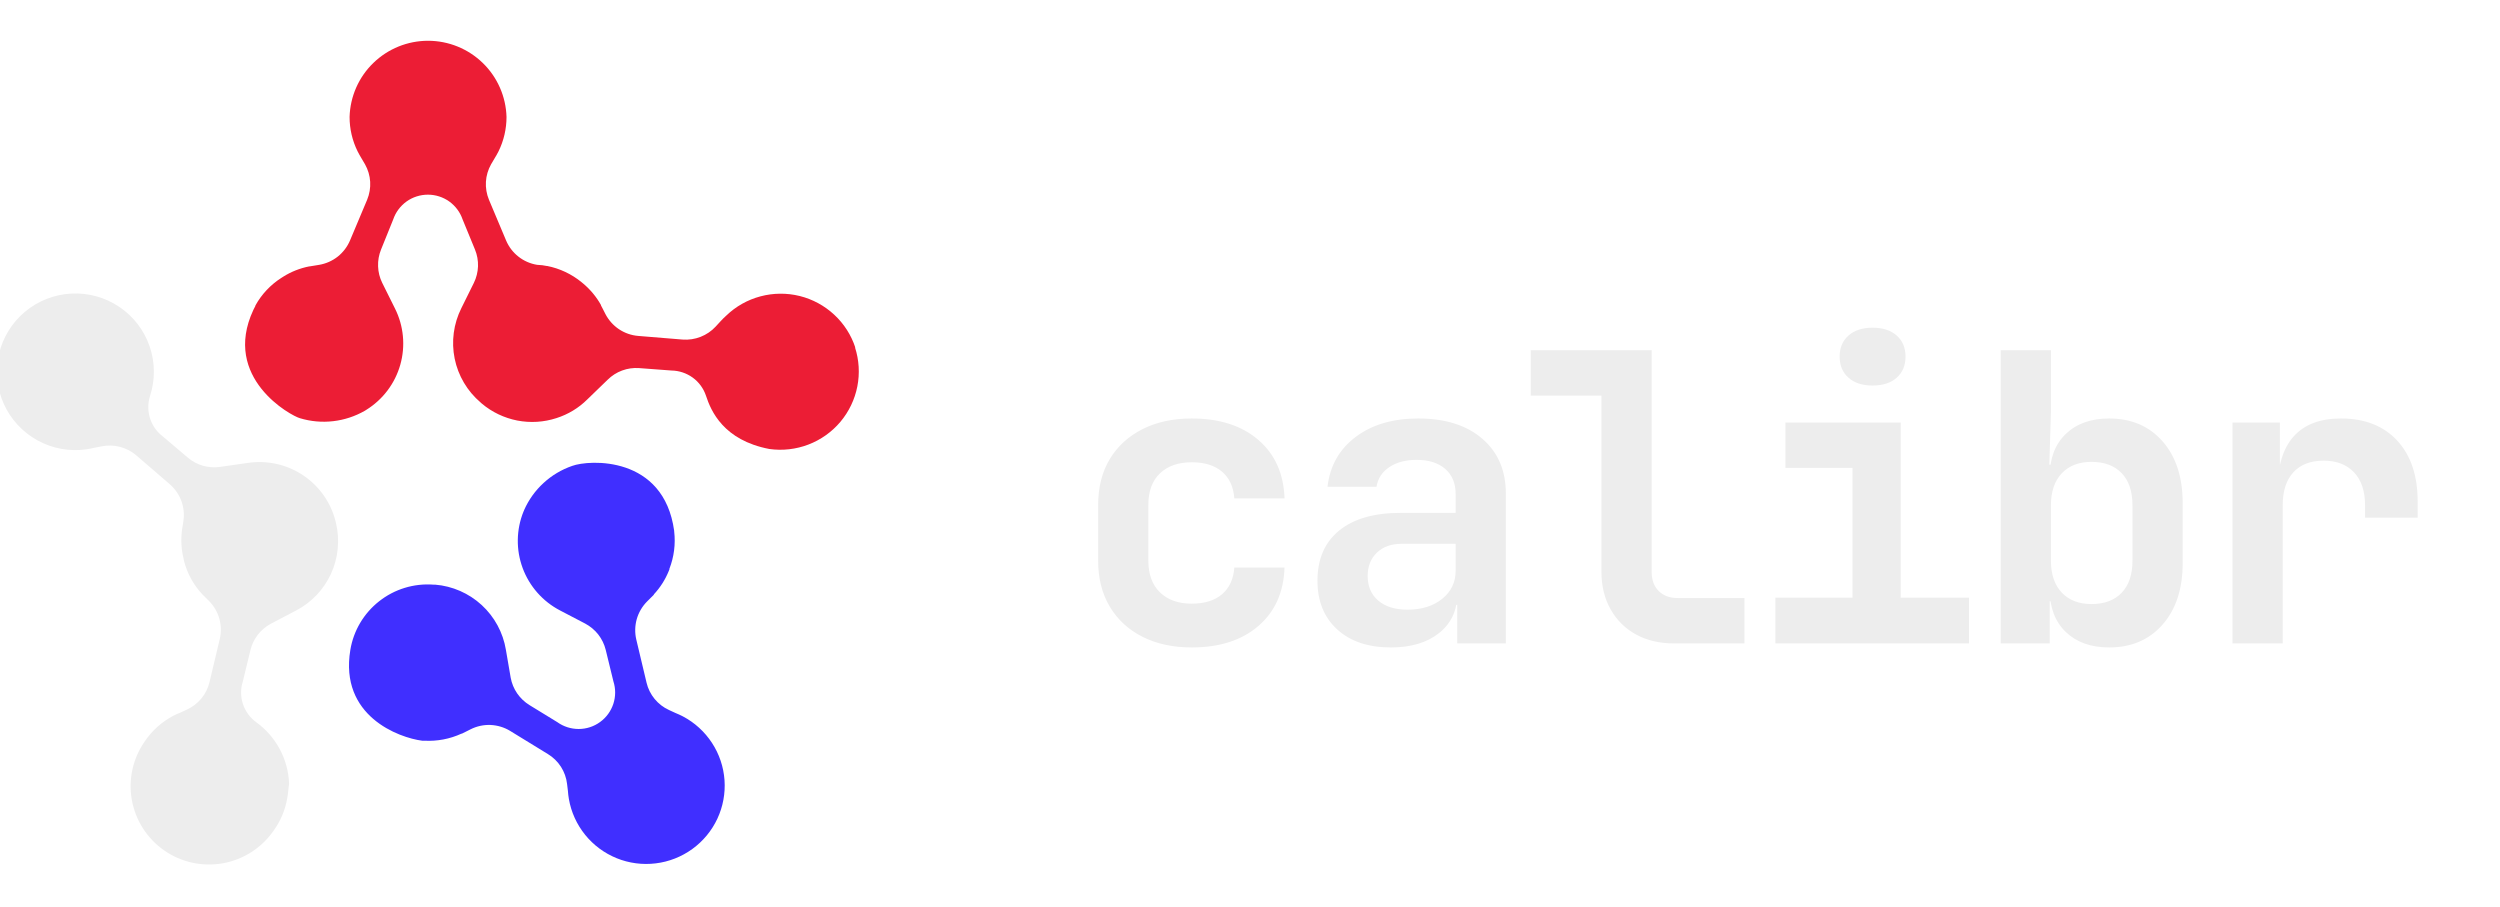
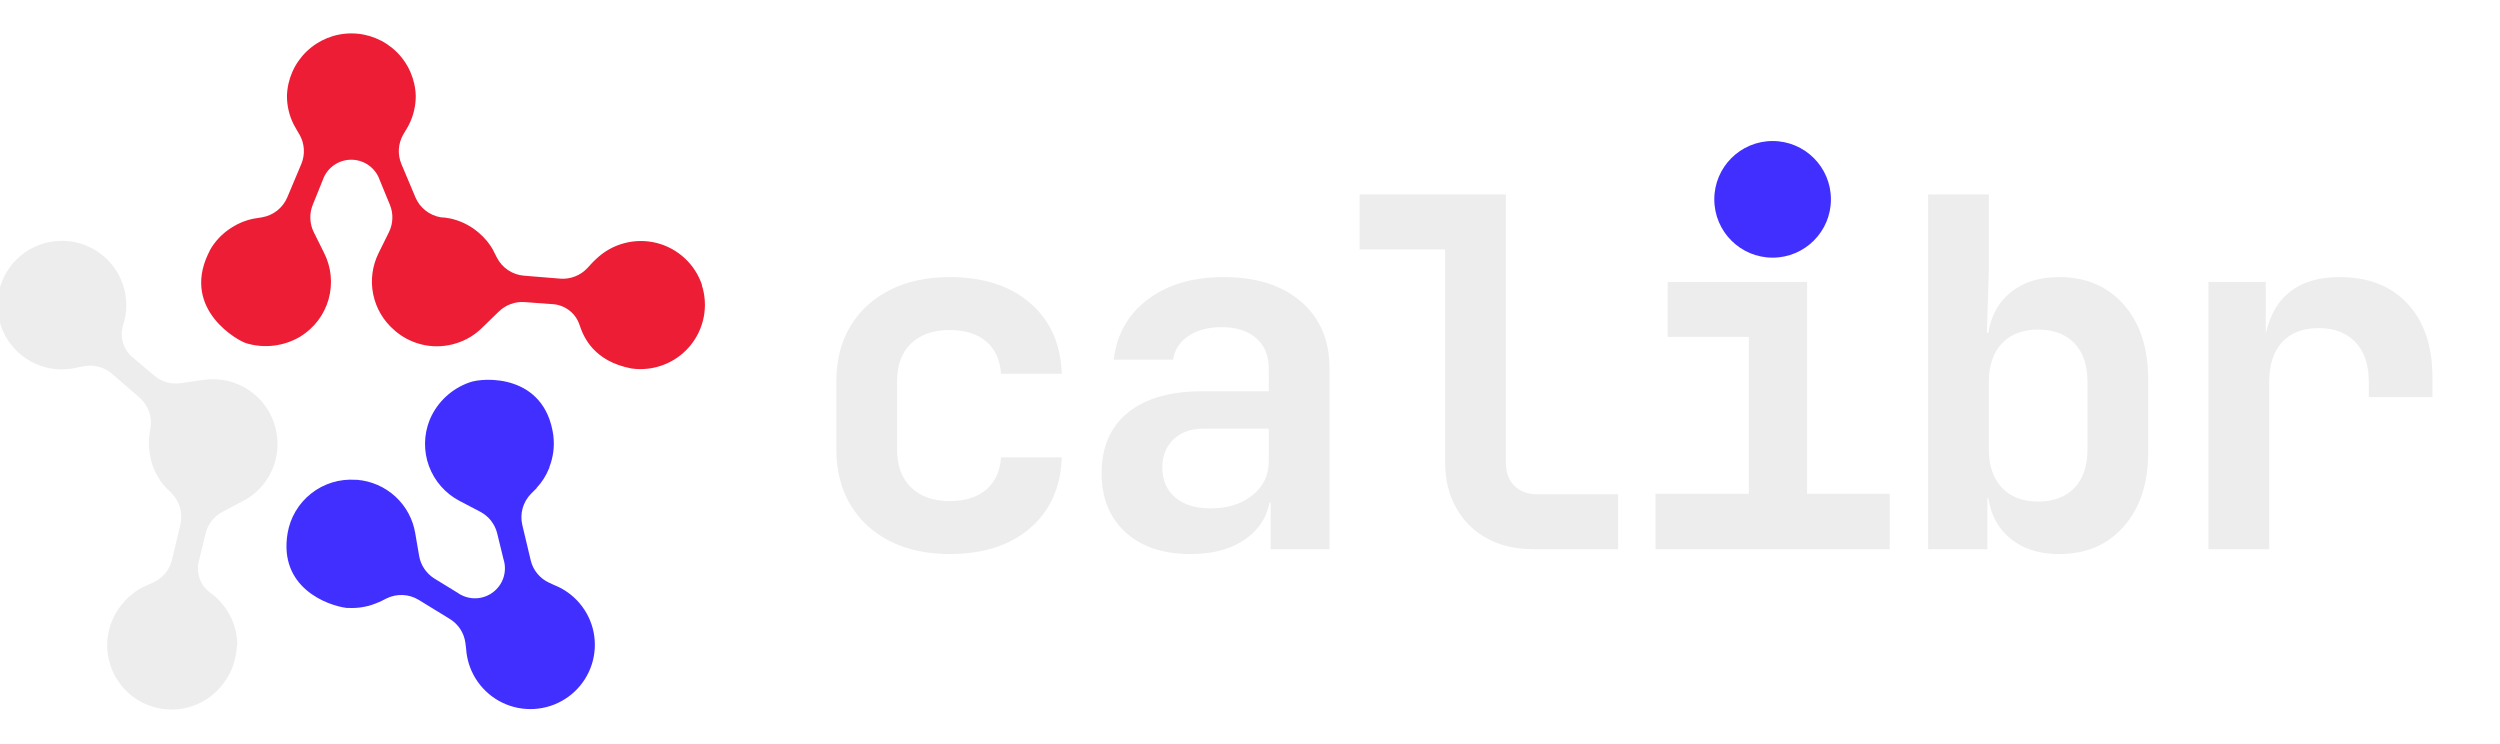
- <svg xmlns="http://www.w3.org/2000/svg" viewBox="0 26.00 485.97 176.00" width="389" height="141" role="img" aria-label="calibr от ФСП">
+ <svg xmlns="http://www.w3.org/2000/svg" viewBox="0 26.00 592.05 176.00" width="474" height="141" role="img" aria-label="calibr от ФСП">
  <g transform="translate(0 34.00) scale(0.70485)">
    <path fill="#ededed" d="M70.65 187.71C68.93 186.46 67.65 184.7 66.99 182.69C66.33 180.67 66.32 178.5 66.97 176.48L69.08 167.79C69.45 166.26 70.15 164.83 71.11 163.59C72.08 162.34 73.3 161.32 74.68 160.57L81.59 156.95C85.86 154.74 89.26 151.17 91.27 146.82C93.27 142.46 93.77 137.56 92.68 132.89L92.58 132.46C91.31 127.23 88.12 122.67 83.65 119.66C79.17 116.65 73.74 115.42 68.4 116.2L60.67 117.31C59.1 117.53 57.5 117.42 55.97 116.99C54.45 116.55 53.03 115.8 51.82 114.77L44.99 108.98C43.3 107.72 42.04 105.96 41.39 103.95C40.74 101.94 40.74 99.77 41.37 97.76C42.83 93.3 42.79 88.48 41.26 84.05C39.73 79.61 36.79 75.79 32.89 73.17C28.99 70.55 24.34 69.26 19.65 69.51C14.95 69.76 10.46 71.53 6.87 74.54C3.27 77.56 0.75 81.67 -0.3 86.24C-1.36 90.82 -0.89 95.61 1.03 99.89C2.95 104.18 6.21 107.72 10.33 109.99C14.44 112.26 19.19 113.13 23.84 112.46C24.6 112.35 25.34 112.19 26.08 112.02L28.09 111.63C29.75 111.3 31.48 111.35 33.12 111.79C34.76 112.22 36.29 113.01 37.58 114.12L46.87 122.13C48.29 123.37 49.37 124.95 50.02 126.72C50.67 128.49 50.86 130.39 50.58 132.25L50.36 133.66L50.16 134.9L50.16 135.01C49.86 137.58 50.02 140.19 50.65 142.71C50.65 142.85 50.65 143 50.76 143.13L50.76 143.28C51.65 146.7 53.37 149.84 55.77 152.43C56.06 152.73 56.35 153.02 56.66 153.31L57.67 154.32C59 155.67 59.98 157.34 60.49 159.17C61 161 61.04 162.92 60.61 164.77L57.78 176.66C57.39 178.31 56.63 179.85 55.55 181.16C54.47 182.47 53.11 183.52 51.56 184.23L49.83 185.03C49.12 185.3 48.43 185.62 47.75 185.97C44.59 187.64 41.9 190.06 39.91 193.03C36.63 197.72 35.35 203.53 36.36 209.16C37.37 214.8 40.58 219.81 45.28 223.08C49.98 226.36 55.8 227.63 61.45 226.63C67.09 225.62 72.11 222.42 75.39 217.72C77.33 215.07 78.64 212 79.2 208.76C79.35 208.03 79.45 207.29 79.5 206.55L79.73 204.66C79.6 201.33 78.72 198.07 77.15 195.14C75.57 192.2 73.35 189.66 70.65 187.71Z" />
    <path fill="#ec1d35" d="M235.9 84.45C234.77 80.97 232.76 77.83 230.07 75.34C227.38 72.84 224.11 71.07 220.55 70.18C216.99 69.3 213.26 69.33 209.71 70.28C206.17 71.22 202.92 73.05 200.28 75.6C199.72 76.1 199.18 76.64 198.67 77.2L197.37 78.61C196.22 79.86 194.8 80.82 193.22 81.44C191.64 82.06 189.94 82.32 188.25 82.19L176.03 81.19C174.13 81.04 172.31 80.4 170.72 79.35C169.14 78.29 167.85 76.85 166.97 75.16L166.33 73.9C166.13 73.51 165.96 73.14 165.75 72.79L165.75 72.68C164.48 70.41 162.81 68.4 160.82 66.73L160.5 66.47L160.35 66.34C157.62 64.12 154.38 62.59 150.92 61.9L150.79 61.9L149.55 61.69L148.12 61.58C146.24 61.27 144.47 60.5 142.98 59.32C141.48 58.15 140.31 56.61 139.57 54.86L134.85 43.64C134.2 42.07 133.91 40.37 134.01 38.68C134.11 36.99 134.6 35.34 135.43 33.86L136.38 32.25C136.78 31.61 137.15 30.95 137.49 30.28C138.94 27.33 139.69 24.09 139.69 20.8C139.53 15.18 137.18 9.83 133.14 5.91C129.1 1.99 123.69 -0.21 118.05 -0.21C112.41 -0.21 107 1.99 102.96 5.91C98.91 9.83 96.57 15.18 96.41 20.8C96.41 24.09 97.16 27.33 98.62 30.28C98.96 30.95 99.33 31.61 99.72 32.25L100.67 33.86C101.5 35.34 101.99 36.99 102.09 38.68C102.19 40.37 101.9 42.07 101.25 43.64L96.53 54.86C95.79 56.6 94.63 58.13 93.15 59.31C91.66 60.48 89.91 61.26 88.04 61.58L86.64 61.81L85.39 62.01L85.28 62.01C82.72 62.52 80.28 63.48 78.08 64.87L77.76 65.08C77.69 65.1 77.63 65.14 77.58 65.19C74.6 67.1 72.14 69.71 70.43 72.81L70.43 72.92C70.24 73.27 70.05 73.66 69.87 74.02C61.1 92.82 80.3 103.24 82.72 103.88C85.69 104.78 88.8 105.06 91.88 104.7C94.95 104.35 97.92 103.37 100.61 101.83L101.01 101.58C105.59 98.74 108.94 94.3 110.4 89.12C111.86 83.95 111.33 78.41 108.92 73.61L105.41 66.55C104.71 65.13 104.32 63.58 104.27 61.99C104.21 60.41 104.49 58.83 105.09 57.36L108.43 49.09C109.11 47.09 110.4 45.35 112.11 44.12C113.83 42.89 115.9 42.23 118.01 42.23C120.12 42.23 122.19 42.89 123.91 44.12C125.62 45.35 126.91 47.09 127.59 49.09L130.99 57.36C131.6 58.83 131.88 60.41 131.83 61.99C131.77 63.57 131.39 65.13 130.69 66.55L127.23 73.54C125.08 77.85 124.43 82.74 125.39 87.45C126.35 92.16 128.87 96.42 132.54 99.54L132.87 99.84C135.68 102.21 139.05 103.81 142.65 104.52C146.26 105.22 149.98 104.99 153.47 103.85C156.67 102.83 159.59 101.07 161.97 98.7L167.58 93.27C168.71 92.15 170.07 91.28 171.56 90.73C173.06 90.17 174.65 89.95 176.24 90.06L185.18 90.73C187.29 90.76 189.34 91.45 191.05 92.69C192.76 93.93 194.03 95.68 194.7 97.68C196.07 101.88 199.52 109.95 212.17 112.37C215.81 112.88 219.51 112.46 222.94 111.15C226.37 109.84 229.41 107.68 231.77 104.88C234.13 102.07 235.74 98.71 236.44 95.12C237.15 91.52 236.92 87.81 235.79 84.32L235.9 84.45Z" />
    <path fill="#402fff" d="M157.81 117.03C154.88 118.04 152.19 119.64 149.91 121.74C147.62 123.83 145.8 126.38 144.55 129.21C144.55 129.35 144.42 129.49 144.37 129.64C142.36 134.62 142.28 140.17 144.14 145.21C146.01 150.25 149.69 154.42 154.46 156.9L161.39 160.52C162.79 161.27 164.02 162.29 165 163.54C165.97 164.79 166.67 166.23 167.05 167.77L169.17 176.46C169.82 178.48 169.81 180.65 169.15 182.66C168.49 184.67 167.21 186.43 165.49 187.67C163.78 188.92 161.71 189.59 159.59 189.59C157.47 189.59 155.4 188.93 153.68 187.69L146.04 183.01C144.69 182.18 143.53 181.08 142.63 179.78C141.73 178.47 141.12 176.99 140.84 175.44L139.52 167.76C138.74 163.01 136.39 158.67 132.85 155.41C129.31 152.16 124.78 150.17 119.98 149.78L119.52 149.78C114.14 149.39 108.81 151.02 104.58 154.35C100.34 157.68 97.5 162.46 96.62 167.77C93.57 186.05 110.04 192 116.42 192.82L117.01 192.82C120.53 193.02 124.06 192.35 127.26 190.88L127.37 190.88L128.5 190.32L129.77 189.68C131.47 188.82 133.36 188.41 135.26 188.48C137.16 188.56 139.02 189.11 140.64 190.09L151.11 196.51C152.56 197.39 153.79 198.59 154.71 200.02C155.62 201.45 156.2 203.07 156.39 204.75L156.62 206.64C156.67 207.4 156.76 208.16 156.89 208.9C157.52 212.52 159.06 215.91 161.37 218.77C163.67 221.62 166.67 223.85 170.08 225.23C173.48 226.61 177.19 227.1 180.84 226.65C184.48 226.21 187.96 224.84 190.93 222.69C193.91 220.53 196.28 217.66 197.84 214.33C199.39 211.01 200.07 207.34 199.81 203.68C199.55 200.02 198.36 196.49 196.35 193.42C194.34 190.35 191.59 187.83 188.34 186.12C187.66 185.76 186.97 185.46 186.27 185.17L184.53 184.37C182.98 183.67 181.62 182.62 180.54 181.31C179.46 180 178.7 178.47 178.31 176.82L175.48 164.92C175.05 163.07 175.09 161.14 175.6 159.31C176.12 157.48 177.09 155.81 178.42 154.46L179.43 153.45C179.74 153.16 180.03 152.87 180.32 152.57L180.32 152.47C182.09 150.58 183.49 148.37 184.46 145.96L184.61 145.59L184.61 145.42C185.89 142.13 186.34 138.59 185.93 135.09L185.93 134.96C183.07 114.07 162.43 115.32 157.81 117.03Z" />
  </g>
-   <path fill="#ededed" d="M231.659 151.781Q226.193 151.781 222.094 149.712Q217.995 147.642 215.73 143.855Q213.466 140.068 213.466 134.915V124.14Q213.466 118.908 215.73 115.16Q217.995 111.412 222.094 109.343Q226.193 107.274 231.659 107.274Q239.779 107.274 244.621 111.451Q249.462 115.629 249.696 122.812H239.936Q239.701 119.455 237.554 117.62Q235.407 115.785 231.659 115.785Q227.755 115.785 225.49 117.932Q223.226 120.079 223.226 124.062V134.915Q223.226 138.897 225.49 141.084Q227.755 143.27 231.659 143.27Q235.407 143.27 237.554 141.435Q239.701 139.6 239.936 136.242H249.696Q249.462 143.426 244.621 147.603Q239.779 151.781 231.659 151.781Z M270.388 151.781Q263.751 151.781 259.925 148.267Q256.099 144.753 256.099 138.819Q256.099 132.495 260.315 129.059Q264.532 125.623 272.262 125.623H282.959V121.953Q282.959 118.83 280.929 117.073Q278.899 115.316 275.385 115.316Q272.184 115.316 270.075 116.722Q267.967 118.127 267.577 120.548H258.051Q258.753 114.458 263.516 110.866Q268.279 107.274 275.697 107.274Q283.584 107.274 288.151 111.217Q292.719 115.16 292.719 121.875V151.0H283.271V143.504H281.71L283.271 141.396Q283.271 146.159 279.758 148.97Q276.244 151.781 270.388 151.781ZM273.589 144.441Q277.727 144.441 280.343 142.333Q282.959 140.225 282.959 136.867V131.636H272.418Q269.451 131.636 267.655 133.353Q265.859 135.071 265.859 137.882Q265.859 140.927 267.928 142.684Q269.997 144.441 273.589 144.441Z M325.436 151.0Q321.219 151.0 318.057 149.282Q314.895 147.564 313.099 144.402Q311.303 141.24 311.303 137.101V102.823H297.56V94.0H321.063V137.101Q321.063 139.444 322.429 140.81Q323.796 142.177 326.138 142.177H339.1V151.0Z M345.112 151.0V142.099H360.104V116.878H347.064V108.055H369.474V142.099H382.748V151.0ZM364.008 100.871Q361.041 100.871 359.323 99.349Q357.605 97.826 357.605 95.249Q357.605 92.673 359.323 91.15Q361.041 89.627 364.008 89.627Q366.975 89.627 368.693 91.15Q370.411 92.673 370.411 95.249Q370.411 97.826 368.693 99.349Q366.975 100.871 364.008 100.871Z M409.999 151.781Q404.689 151.781 401.566 148.775Q398.442 145.768 398.442 140.537L400.629 142.801H398.442V151.0H388.916V94.0H398.677V106.025L398.364 116.253H400.629L398.442 118.518Q398.442 113.286 401.566 110.28Q404.689 107.274 409.999 107.274Q416.479 107.274 420.384 111.725Q424.288 116.175 424.288 123.749V135.384Q424.288 142.879 420.384 147.33Q416.479 151.781 409.999 151.781ZM406.563 143.348Q410.311 143.348 412.419 141.162Q414.527 138.975 414.527 134.915V124.14Q414.527 120.079 412.419 117.893Q410.311 115.707 406.563 115.707Q402.893 115.707 400.785 117.932Q398.677 120.158 398.677 124.14V134.915Q398.677 138.897 400.785 141.123Q402.893 143.348 406.563 143.348Z M433.97 151.0V108.055H443.184V116.253H445.604L442.715 121.251Q442.715 114.301 445.838 110.788Q448.962 107.274 455.052 107.274Q462.001 107.274 465.984 111.568Q469.966 115.863 469.966 123.437V126.56H459.737V124.14Q459.737 120.001 457.59 117.737Q455.442 115.473 451.695 115.473Q447.868 115.473 445.799 117.737Q443.73 120.001 443.73 124.14V151.0Z" />
+   <path fill="#ededed" d="M224.866 157.151Q216.811 157.151 210.77 154.101Q204.729 151.052 201.392 145.471Q198.055 139.89 198.055 132.296V116.416Q198.055 108.707 201.392 103.184Q204.729 97.66 210.77 94.611Q216.811 91.562 224.866 91.562Q236.833 91.562 243.967 97.718Q251.101 103.874 251.447 114.46H237.063Q236.718 109.512 233.553 106.808Q230.389 104.104 224.866 104.104Q219.112 104.104 215.775 107.268Q212.438 110.433 212.438 116.301V132.296Q212.438 138.164 215.775 141.386Q219.112 144.608 224.866 144.608Q230.389 144.608 233.553 141.904Q236.718 139.2 237.063 134.252H251.447Q251.101 144.838 243.967 150.995Q236.833 157.151 224.866 157.151Z M281.94 157.151Q272.159 157.151 266.521 151.973Q260.882 146.795 260.882 138.049Q260.882 128.729 267.096 123.666Q273.31 118.603 284.701 118.603H300.466V113.195Q300.466 108.592 297.474 106.003Q294.482 103.414 289.304 103.414Q284.586 103.414 281.479 105.485Q278.373 107.556 277.797 111.123H263.759Q264.795 102.148 271.814 96.855Q278.833 91.562 289.764 91.562Q301.386 91.562 308.118 97.373Q314.849 103.184 314.849 113.079V156.0H300.926V144.953H298.625L300.926 141.847Q300.926 148.866 295.748 153.008Q290.57 157.151 281.94 157.151ZM286.658 146.334Q292.756 146.334 296.611 143.227Q300.466 140.121 300.466 135.173V127.463H284.932Q280.559 127.463 277.912 129.995Q275.266 132.526 275.266 136.668Q275.266 141.156 278.315 143.745Q281.364 146.334 286.658 146.334Z M363.063 156.0Q356.849 156.0 352.189 153.468Q347.529 150.937 344.882 146.277Q342.236 141.616 342.236 135.518V85.003H321.984V72.0H356.619V135.518Q356.619 138.97 358.633 140.984Q360.647 142.997 364.099 142.997H383.2V156.0Z M392.06 156.0V142.882H414.153V105.715H394.937V92.712H427.962V142.882H447.523V156.0Z M487.682 157.151Q479.858 157.151 475.255 152.721Q470.652 148.29 470.652 140.581L473.874 143.918H470.652V156.0H456.614V72.0H470.997V89.721L470.537 104.795H473.874L470.652 108.132Q470.652 100.422 475.255 95.992Q479.858 91.562 487.682 91.562Q497.233 91.562 502.986 98.121Q508.74 104.679 508.74 115.841V132.986Q508.74 144.033 502.986 150.592Q497.233 157.151 487.682 157.151ZM482.619 144.723Q488.142 144.723 491.249 141.501Q494.356 138.279 494.356 132.296V116.416Q494.356 110.433 491.249 107.211Q488.142 103.989 482.619 103.989Q477.211 103.989 474.104 107.268Q470.997 110.548 470.997 116.416V132.296Q470.997 138.164 474.104 141.444Q477.211 144.723 482.619 144.723Z M523.008 156.0V92.712H536.586V104.795H540.153L535.896 112.159Q535.896 101.918 540.499 96.74Q545.101 91.562 554.077 91.562Q564.318 91.562 570.186 97.89Q576.055 104.219 576.055 115.381V119.984H560.981V116.416Q560.981 110.318 557.816 106.981Q554.652 103.644 549.129 103.644Q543.49 103.644 540.441 106.981Q537.392 110.318 537.392 116.416V156.0Z" />
+   <circle cx="419.79" cy="73.15" r="13.81" fill="#402fff" />
</svg>
